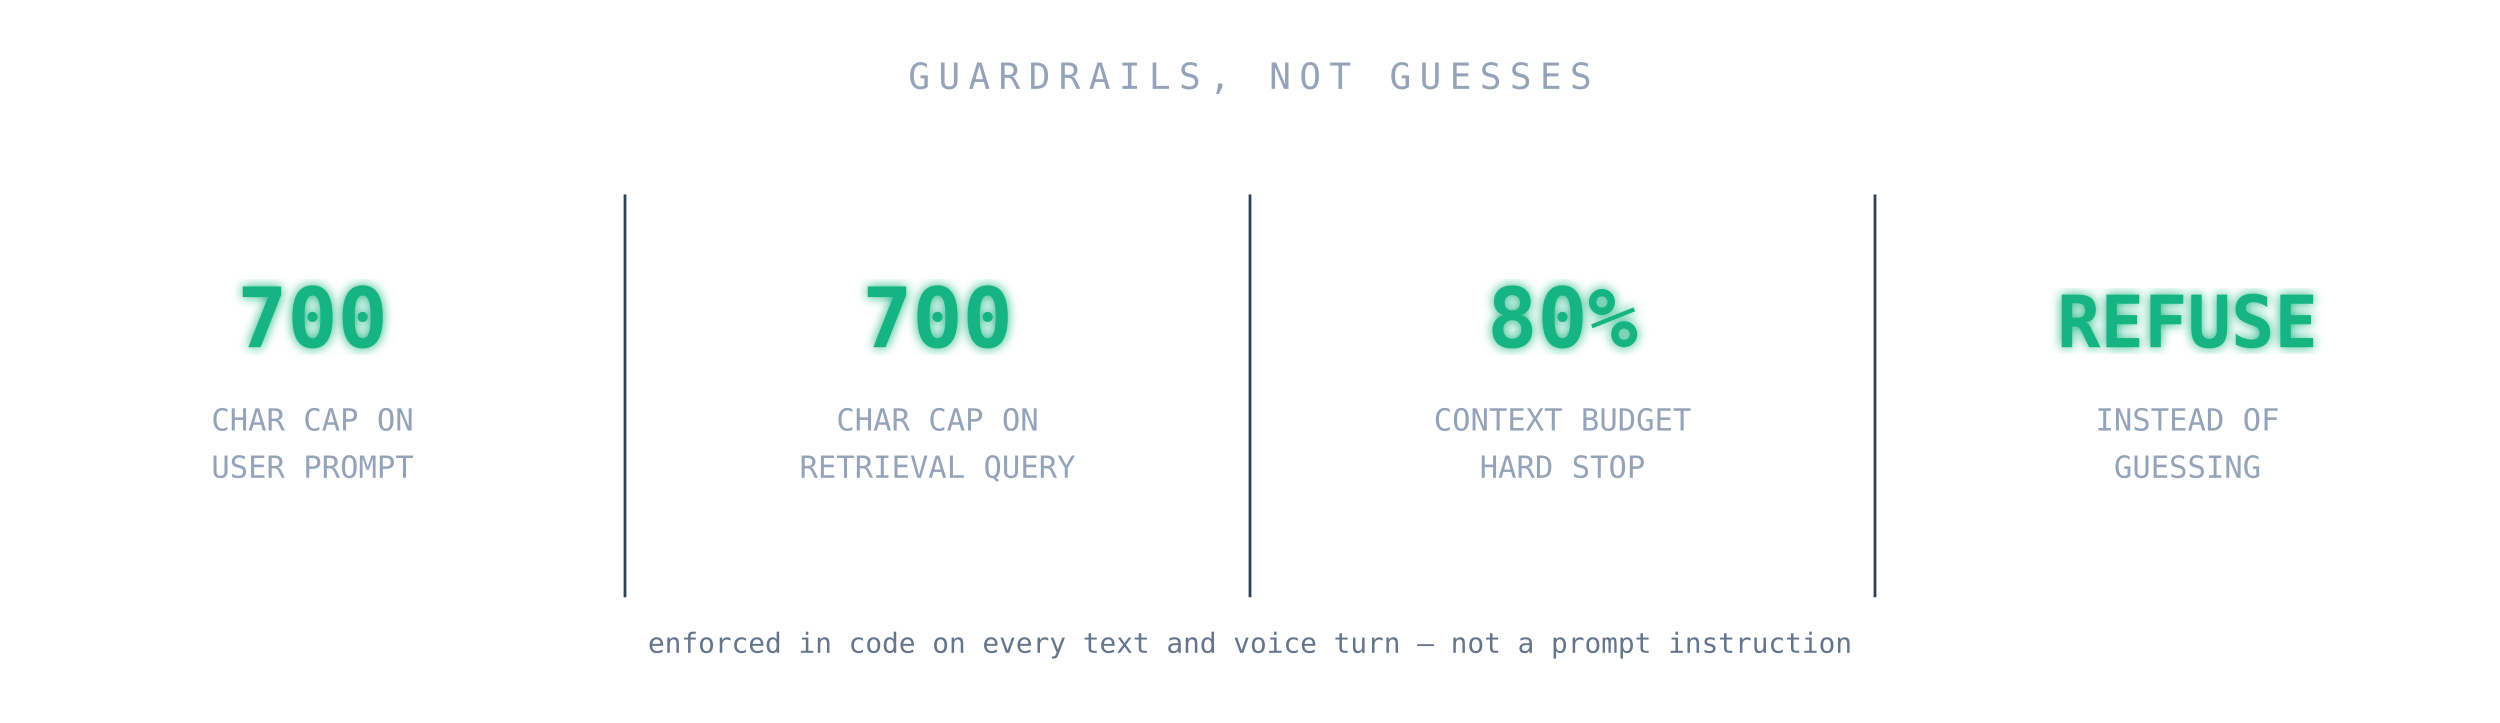
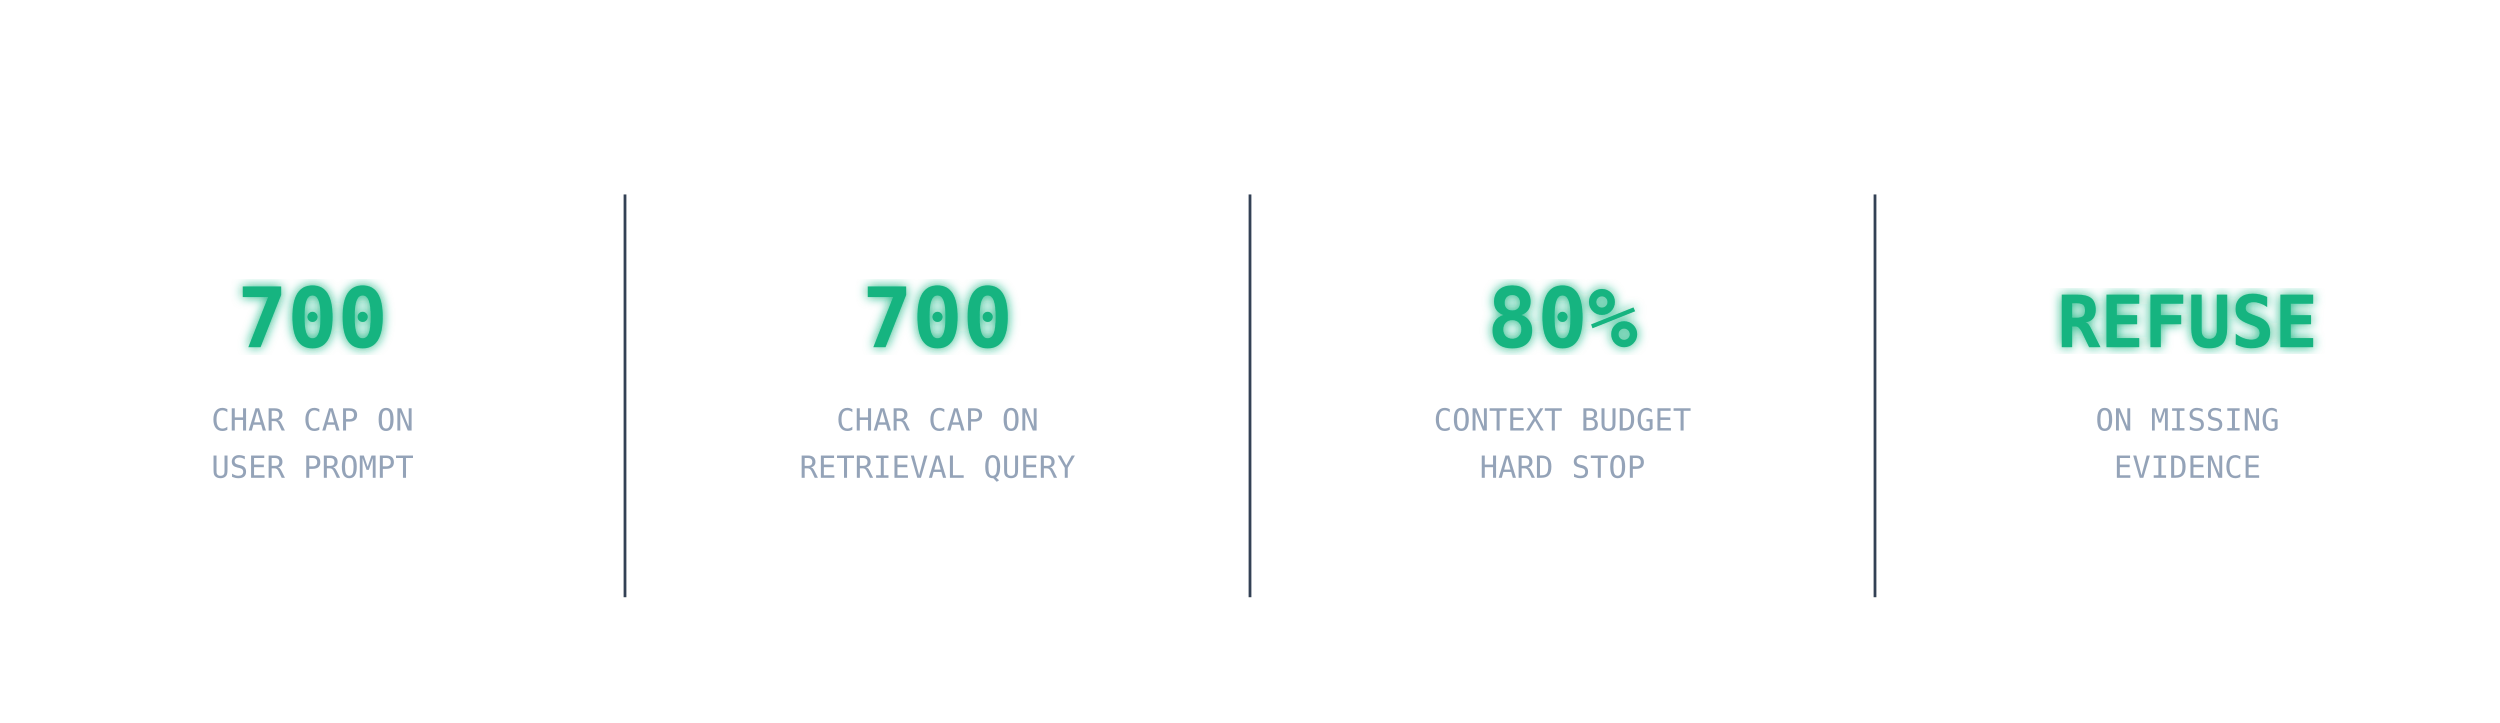
<svg xmlns="http://www.w3.org/2000/svg" viewBox="0 0 900 260" width="900" height="260" role="img" aria-labelledby="guardrails-title">
  <defs>
    <filter id="glow">
      <feGaussianBlur stdDeviation="2" result="blur" />
      <feMerge>
        <feMergeNode in="blur" />
        <feMergeNode in="SourceGraphic" />
      </feMerge>
    </filter>
    <style>
      text {
        font-family: "JetBrains Mono", ui-monospace, SFMono-Regular, Menlo, Consolas, monospace;
      }
    </style>
  </defs>
-   <text x="450" y="32" text-anchor="middle" fill="#94a3b8" font-size="13" letter-spacing="3">
-     GUARDRAILS, NOT GUESSES
-   </text>
  <line x1="225" y1="70" x2="225" y2="215" stroke="#334155" />
  <line x1="450" y1="70" x2="450" y2="215" stroke="#334155" />
  <line x1="675" y1="70" x2="675" y2="215" stroke="#334155" />
  <text x="112.5" y="125" text-anchor="middle" fill="#18b480" font-size="30" font-weight="700" filter="url(#glow)">700</text>
  <text x="112.5" y="155" text-anchor="middle" fill="#94a3b8" font-size="11">CHAR CAP ON</text>
  <text x="112.5" y="172" text-anchor="middle" fill="#94a3b8" font-size="11">USER PROMPT</text>
  <text x="337.5" y="125" text-anchor="middle" fill="#18b480" font-size="30" font-weight="700" filter="url(#glow)">700</text>
  <text x="337.5" y="155" text-anchor="middle" fill="#94a3b8" font-size="11">CHAR CAP ON</text>
  <text x="337.5" y="172" text-anchor="middle" fill="#94a3b8" font-size="11">RETRIEVAL QUERY</text>
  <text x="562.5" y="125" text-anchor="middle" fill="#18b480" font-size="30" font-weight="700" filter="url(#glow)">80%</text>
  <text x="562.5" y="155" text-anchor="middle" fill="#94a3b8" font-size="11">CONTEXT BUDGET</text>
  <text x="562.5" y="172" text-anchor="middle" fill="#94a3b8" font-size="11">HARD STOP</text>
  <text x="787.5" y="125" text-anchor="middle" fill="#18b480" font-size="26" font-weight="700" filter="url(#glow)">REFUSE</text>
-   <text x="787.5" y="155" text-anchor="middle" fill="#94a3b8" font-size="11">INSTEAD OF</text>
-   <text x="787.5" y="172" text-anchor="middle" fill="#94a3b8" font-size="11">GUESSING</text>
-   <text x="450" y="235" text-anchor="middle" fill="#64748b" font-size="10">
-     enforced in code on every text and voice turn — not a prompt instruction
-   </text>
+   <text x="787.5" y="155" text-anchor="middle" fill="#94a3b8" font-size="11">ON MISSING</text>
+   <text x="787.5" y="172" text-anchor="middle" fill="#94a3b8" font-size="11">EVIDENCE</text>
</svg>
